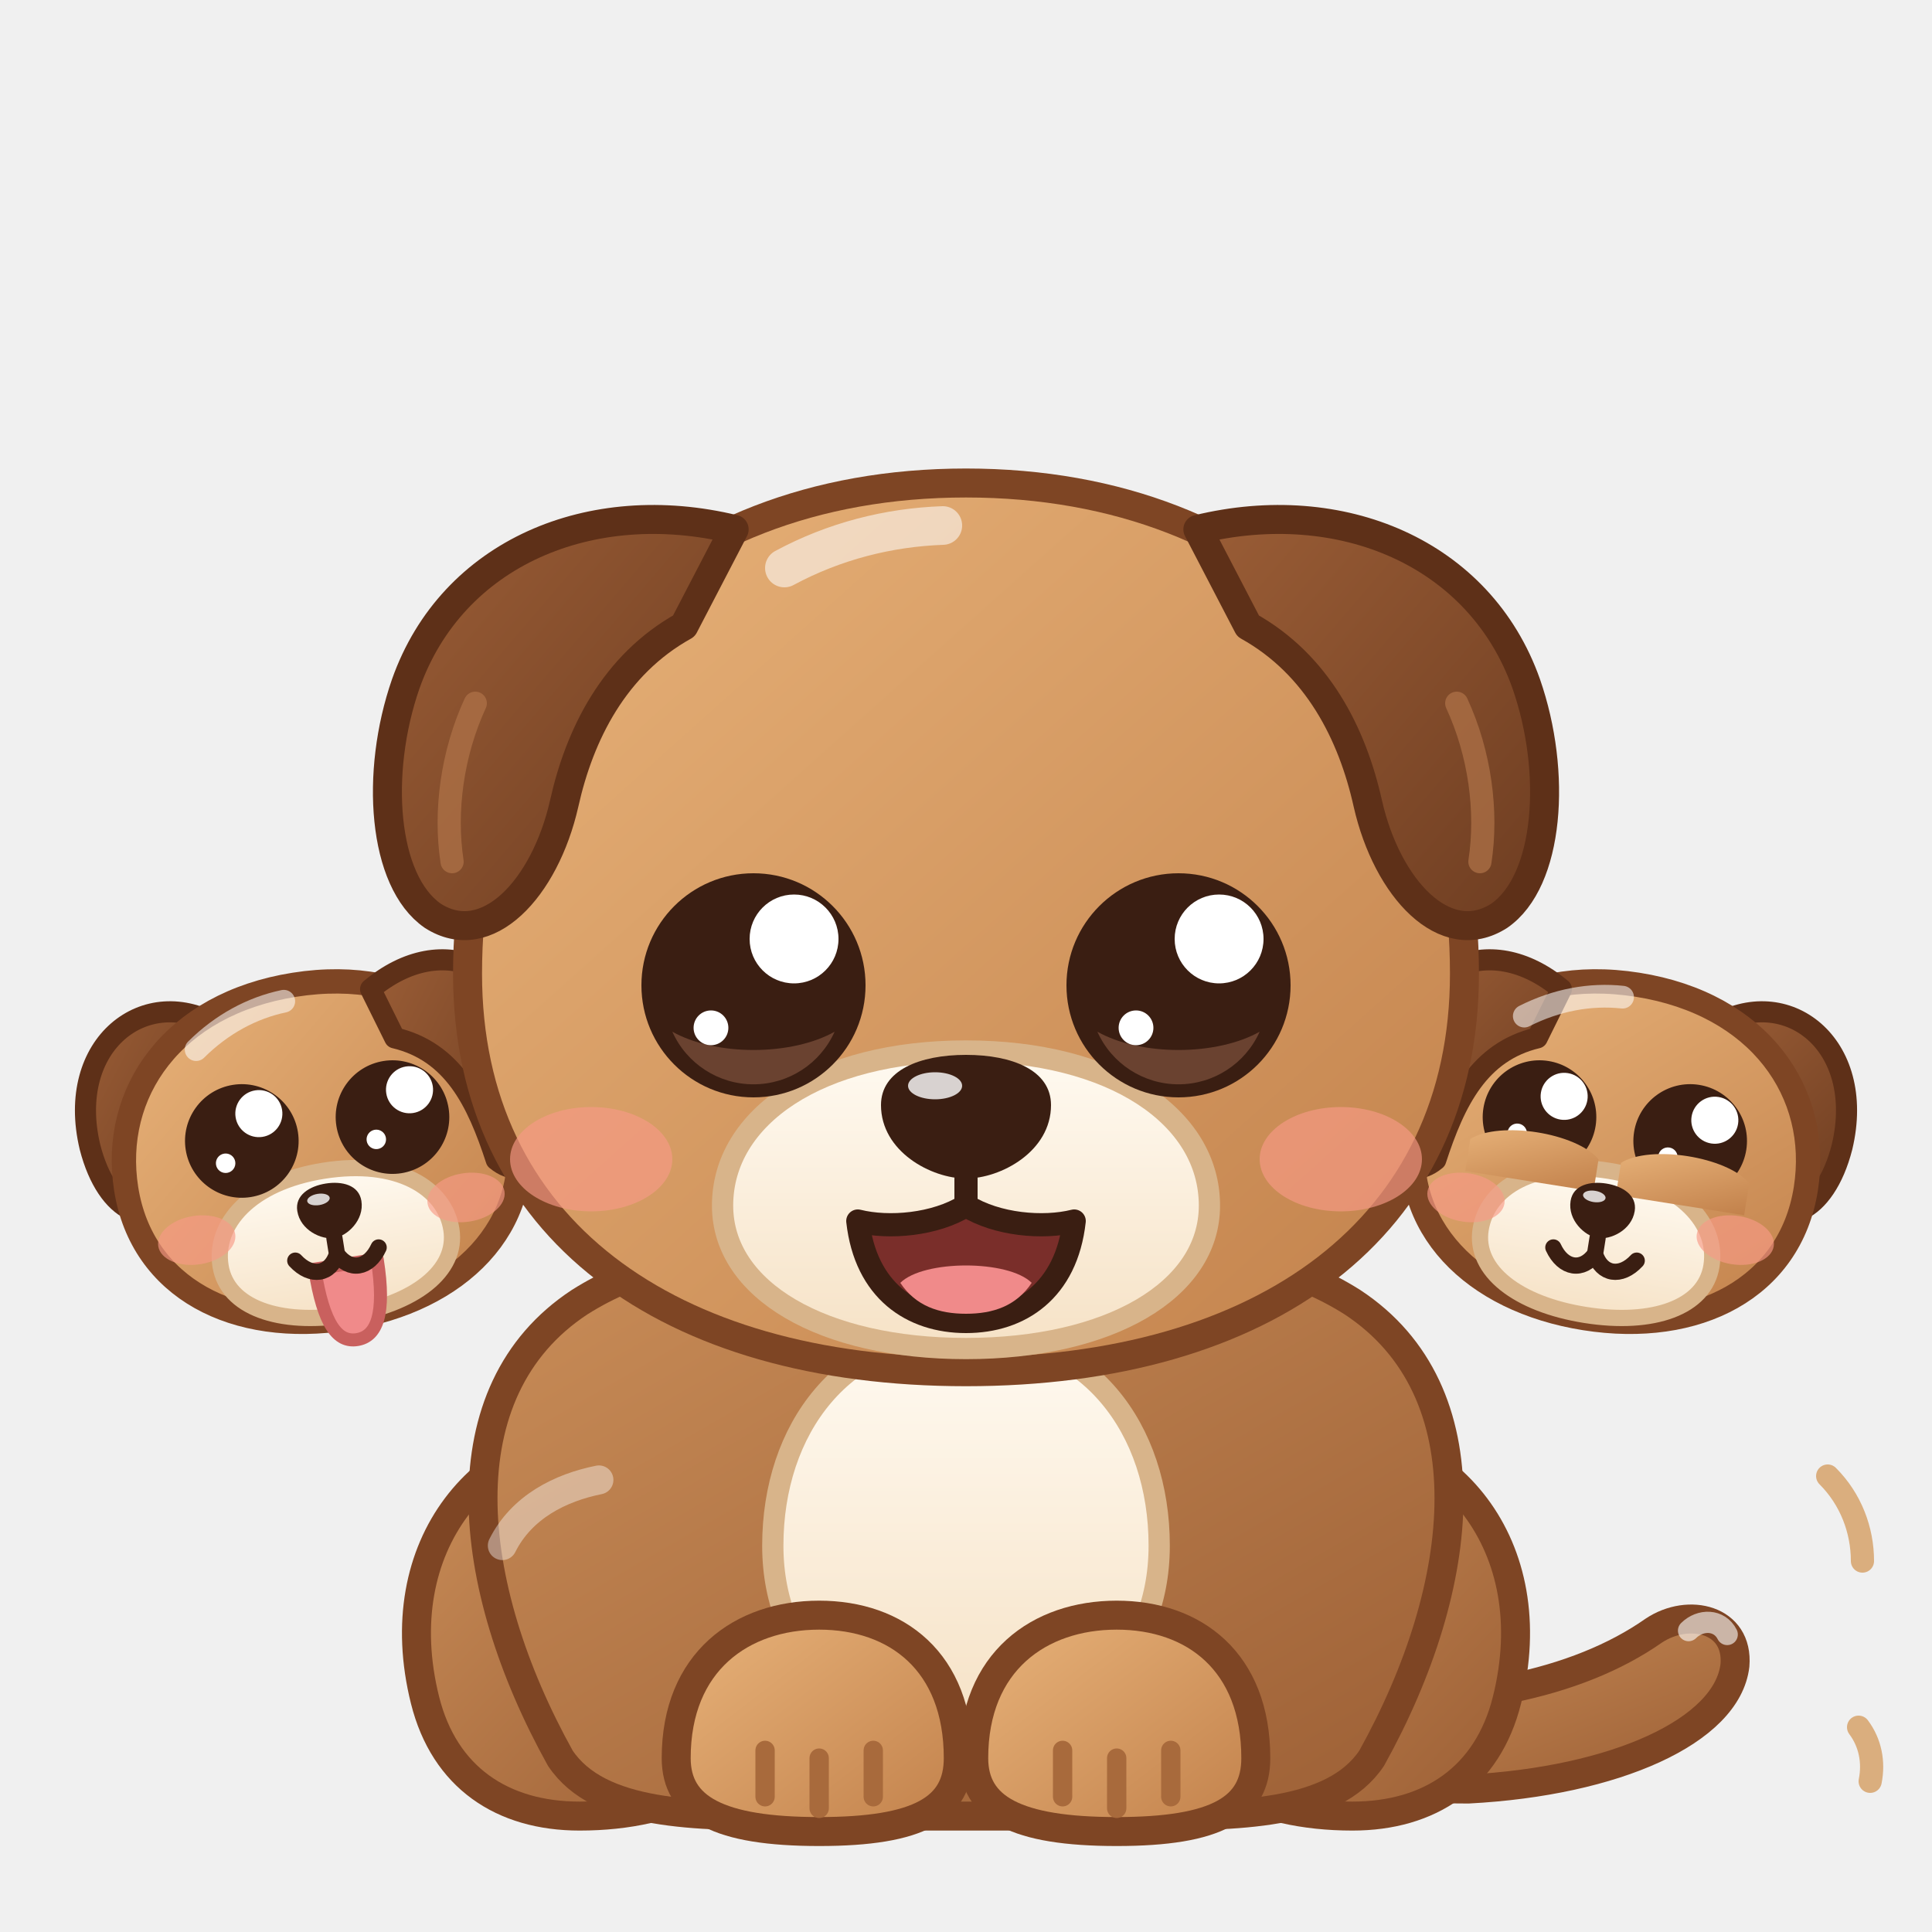
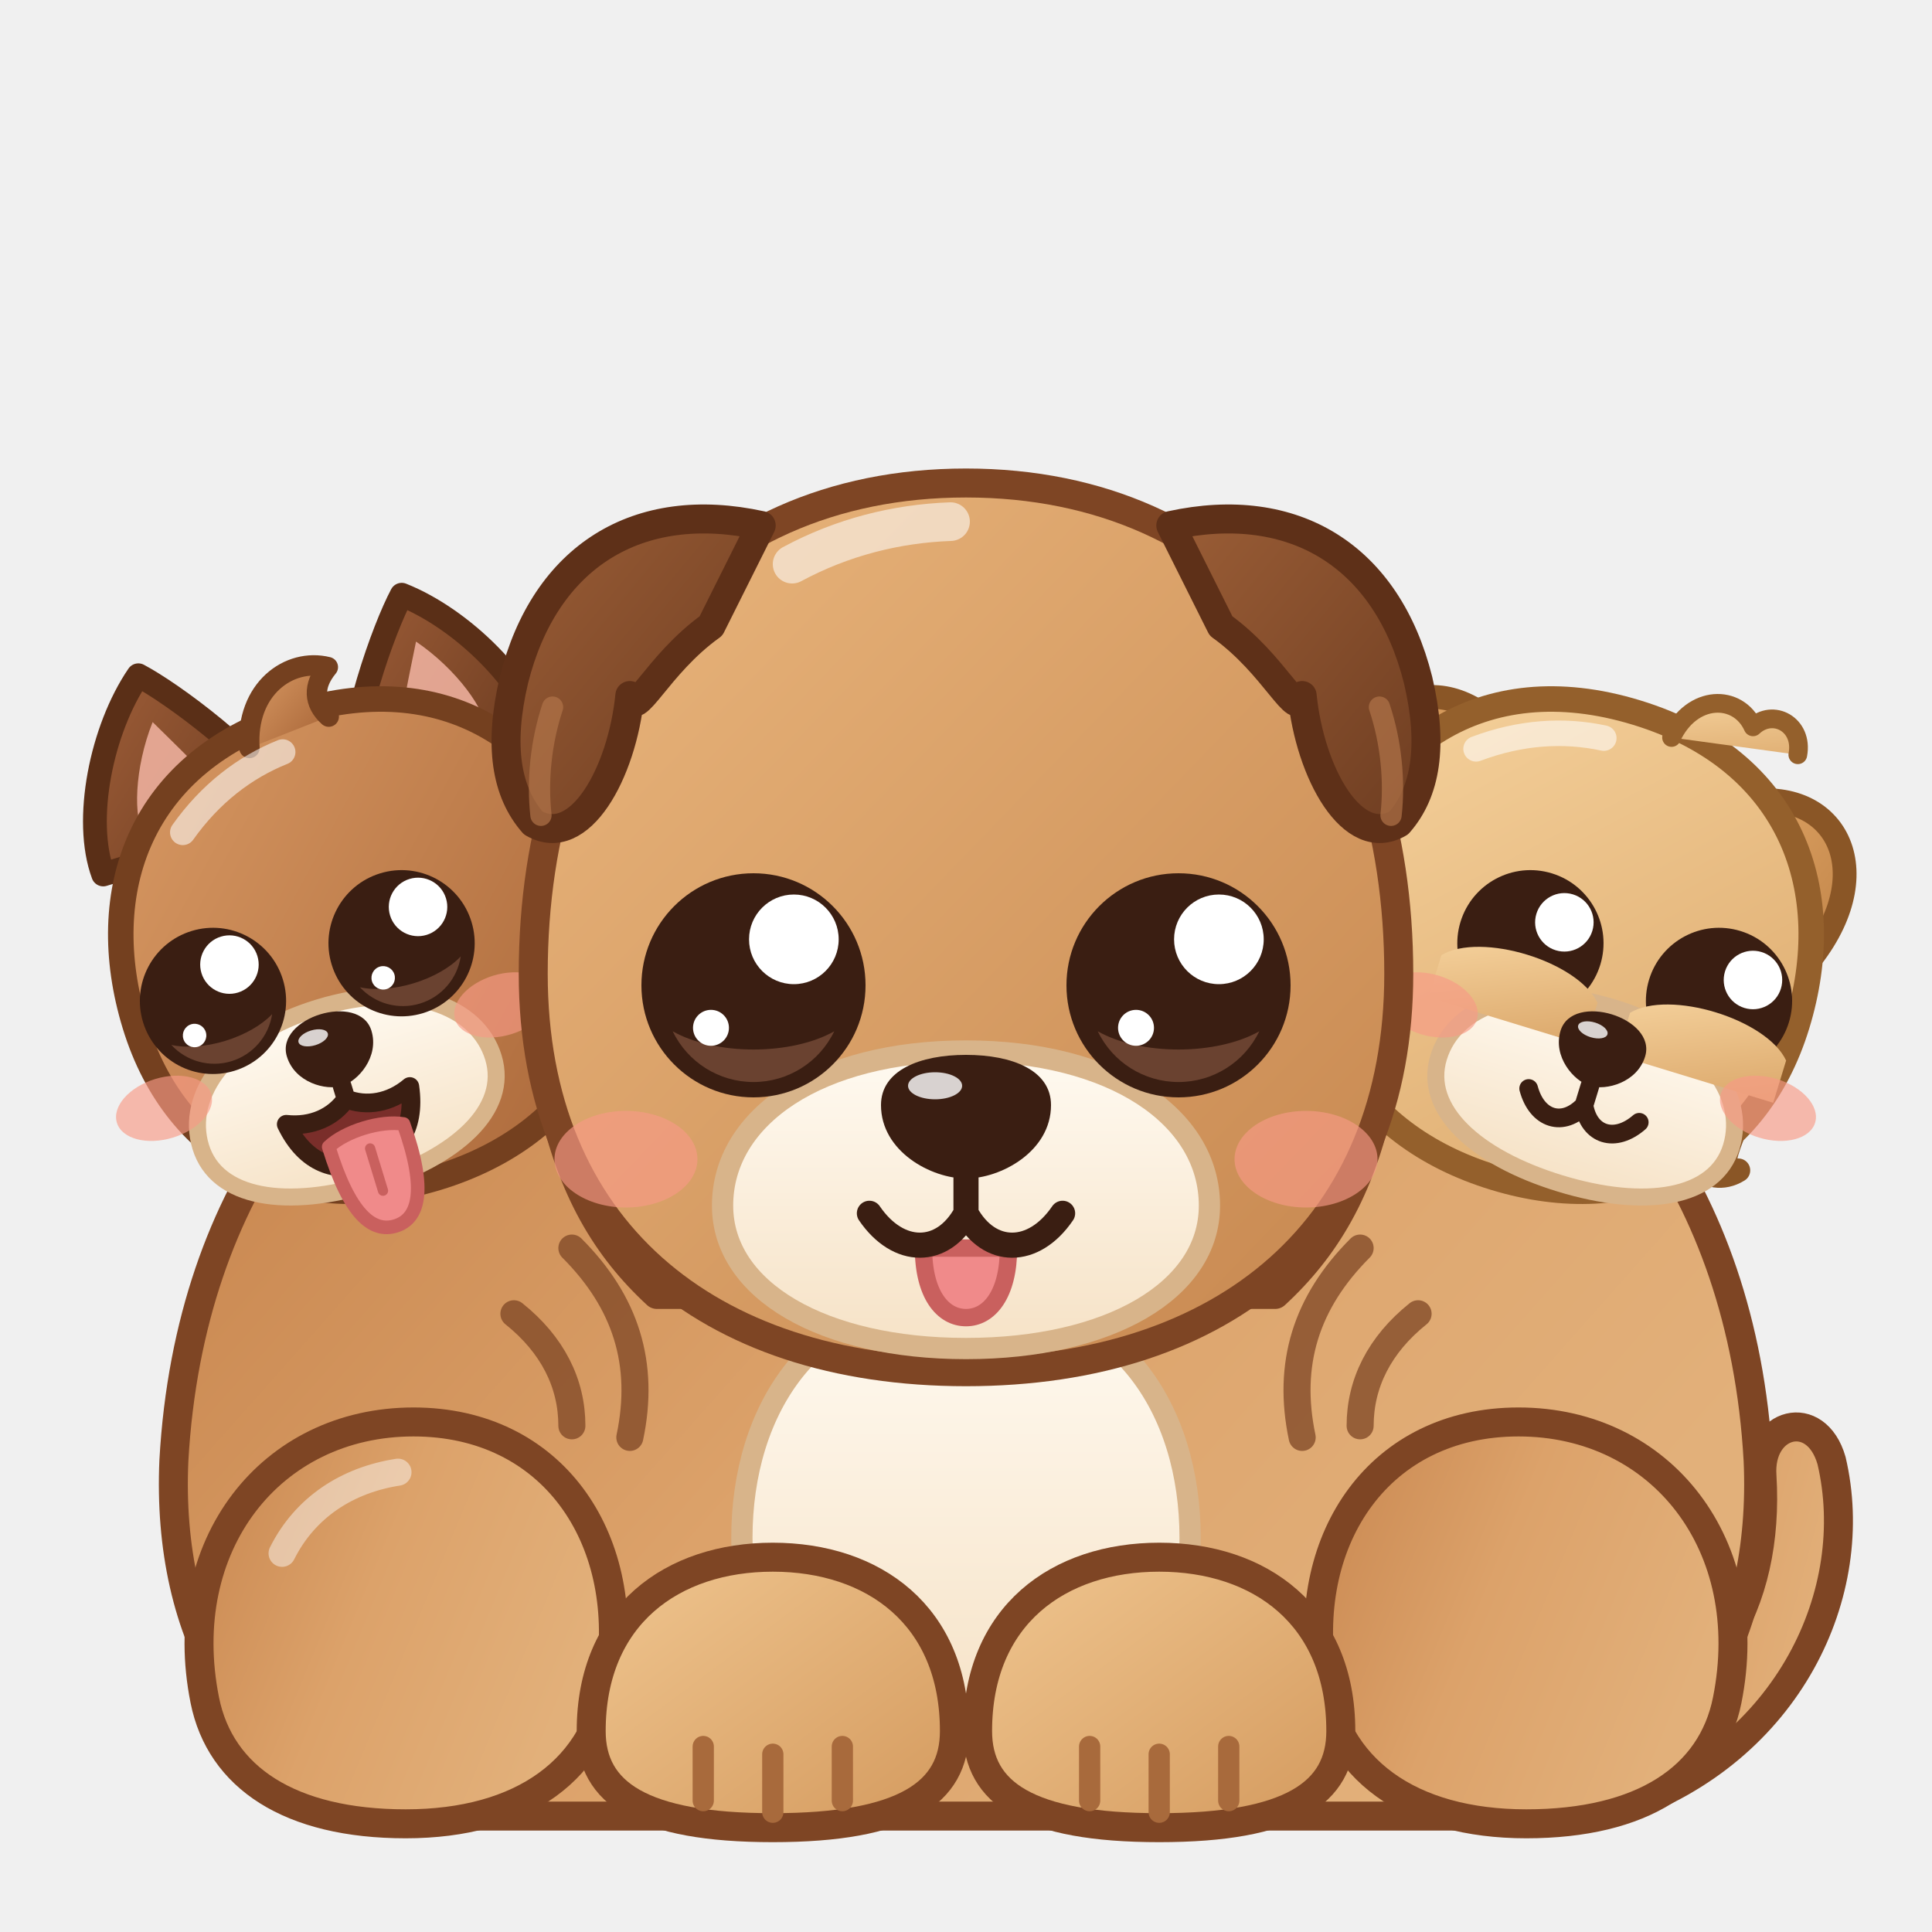
<svg xmlns="http://www.w3.org/2000/svg" viewBox="0 0 100 100" width="480" height="480">
  <defs>
-     <linearGradient id="cerby-f1-fur" x1="0" y1="0" x2="1" y2="1">
-       <stop offset="0" stop-color="#e8b37a" />
-       <stop offset="1" stop-color="#c2814b" />
+     <linearGradient id="cerby-f1-L-fur" x1="0" y1="0" x2="1" y2="1">
+       <stop offset="0" stop-color="#d99a64" />
+       <stop offset="1" stop-color="#a96638" />
    </linearGradient>
-     <linearGradient id="cerby-f1-body" x1="0" y1="0" x2="1" y2="1">
-       <stop offset="0" stop-color="#c98d58" />
-       <stop offset="1" stop-color="#9c5f35" />
+     <linearGradient id="cerby-f1-L-ear" x1="0" y1="0" x2="1" y2="1">
+       <stop offset="0" stop-color="#a2603a" />
+       <stop offset="1" stop-color="#6e3d21" />
    </linearGradient>
-     <linearGradient id="cerby-f1-ear" x1="0" y1="0" x2="1" y2="1">
+     <linearGradient id="cerby-f1-M-fur" x1="0" y1="0" x2="1" y2="1">
+       <stop offset="0" stop-color="#eab77e" />
+       <stop offset="1" stop-color="#c6864e" />
+     </linearGradient>
+     <linearGradient id="cerby-f1-M-ear" x1="0" y1="0" x2="1" y2="1">
      <stop offset="0" stop-color="#9a5d36" />
      <stop offset="1" stop-color="#6e3d21" />
+     </linearGradient>
+     <linearGradient id="cerby-f1-R-fur" x1="0" y1="0" x2="1" y2="1">
+       <stop offset="0" stop-color="#f6d39e" />
+       <stop offset="1" stop-color="#dba76a" />
+     </linearGradient>
+     <linearGradient id="cerby-f1-R-ear" x1="0" y1="0" x2="1" y2="1">
+       <stop offset="0" stop-color="#e0a565" />
+       <stop offset="1" stop-color="#b77a40" />
+     </linearGradient>
+     <linearGradient id="cerby-f1-body" x1="0" y1="0" x2="1" y2=".4">
+       <stop offset="0" stop-color="#c8864f" />
+       <stop offset=".5" stop-color="#dca26a" />
+       <stop offset="1" stop-color="#e2b07a" />
+     </linearGradient>
+     <linearGradient id="cerby-f1-paw" x1="0" y1="0" x2="1" y2="1">
+       <stop offset="0" stop-color="#f0c690" />
+       <stop offset="1" stop-color="#d49a5e" />
    </linearGradient>
    <linearGradient id="cerby-f1-cream" x1="0" y1="0" x2="0" y2="1">
      <stop offset="0" stop-color="#fffaf1" />
      <stop offset="1" stop-color="#f6e2c6" />
    </linearGradient>
    <linearGradient id="cerby-f1-gold" x1="0" y1="0" x2="1" y2="1">
      <stop offset="0" stop-color="#ffe08a" />
      <stop offset="1" stop-color="#e8ae3a" />
    </linearGradient>
  </defs>
  <g>
-     <path d="M68 88C75.6 88.4 81.6 87.2 85.6 84.4C87.4 83.2 90 83.8 89.8 86.2C89.4 89.6 83.6 92.2 76 92.6C72.6 92.6 69.4 92.4 68 92Z" fill="url(#cerby-f1-body)" stroke="#7e4524" stroke-width="1.5" stroke-linejoin="round" stroke-linecap="round" />
-     <path d="M87.4 84.4C88 83.8 89 83.8 89.4 84.6" stroke="#fff" stroke-width="1.1" fill="none" stroke-linecap="round" opacity=".6" />
-     <path d="M94.6 76.4C95.8 77.6 96.4 79.2 96.4 80.8M96.2 89.4C96.8 90.2 97 91.2 96.8 92.2" stroke="#d6a26a" stroke-width="1.2" fill="none" stroke-linecap="round" opacity=".85" />
-     <path d="M22 88C20 80 25 74 32 74 39 74 42 81 40 88 39 92 35 94 30 94 26 94 23 92 22 88Z" fill="url(#cerby-f1-body)" stroke="#7e4524" stroke-width="1.5" stroke-linejoin="round" stroke-linecap="round" />
-     <path d="M78 88C80 80 75 74 68 74 61 74 58 81 60 88 61 92 65 94 70 94 74 94 77 92 78 88Z" fill="url(#cerby-f1-body)" stroke="#7e4524" stroke-width="1.5" stroke-linejoin="round" stroke-linecap="round" />
-     <path d="M29 91C24 82 23 72 30 67.4 36 63.6 43 65 50 65 57 65 64 63.6 70 67.4 77 72 76 82 71 91 69 94 64 94 59 94H41C36 94 31 94 29 91Z" fill="url(#cerby-f1-body)" stroke="#7e4524" stroke-width="1.5" stroke-linejoin="round" stroke-linecap="round" />
-     <path d="M50 69C56.4 69 60 74 60 80 60 86 55.6 89.6 50 89.6S40 86 40 80C40 74 43.6 69 50 69Z" fill="url(#cerby-f1-cream)" stroke="#d8b48a" stroke-width="1.1" />
-     <path d="M35 91C35 86 38.4 83.6 42.4 83.6S49.6 86 49.6 91C49.6 93.6 47.6 94.8 42.4 94.8S35 93.6 35 91Z" fill="url(#cerby-f1-fur)" stroke="#7e4524" stroke-width="1.5" stroke-linejoin="round" stroke-linecap="round" />
-     <path d="M50.4 91C50.4 86 53.8 83.6 57.8 83.6S65 86 65 91C65 93.6 63 94.8 57.8 94.8S50.4 93.6 50.4 91Z" fill="url(#cerby-f1-fur)" stroke="#7e4524" stroke-width="1.5" stroke-linejoin="round" stroke-linecap="round" />
-     <path d="M39.6 93v-2.4M42.4 93.6v-2.6M45.2 93v-2.4M55 93v-2.4M57.8 93.6v-2.6M60.6 93v-2.4" stroke="#a86a3c" stroke-width="1" stroke-linecap="round" />
-     <g transform="translate(16.6 59.6) rotate(-9) scale(0.84)">
-       <path d="M-5 -8.6C-9 -12 -14.5 -9 -14 -2.5C-13.6 1.8 -11 3.2 -9.4 1C-9 -2.6 -8 -5.6 -5 -6.4Z" fill="url(#cerby-f1-ear)" stroke="#5e3018" stroke-width="1.3" stroke-linejoin="round" stroke-linecap="round" />
-       <path d="M0 -10.4C7.6 -10.4 12.2 -5.6 12.2 0.4C12.2 6.6 7 10.4 0 10.4S-12.2 6.6 -12.2 0.4C-12.2 -5.6 -7.6 -10.4 0 -10.4Z" fill="url(#cerby-f1-fur)" stroke="#7e4524" stroke-width="1.5" stroke-linejoin="round" stroke-linecap="round" />
-       <path d="M4.6 -9.4C9.6 -12.4 14.4 -9.4 14.2 -2.4C14 2.2 12.2 4 10.6 2.2C10 -1.6 9 -4.8 5.6 -6.2Z" fill="url(#cerby-f1-ear)" stroke="#5e3018" stroke-width="1.3" stroke-linejoin="round" stroke-linecap="round" />
-       <path d="M0 1.2C4.6 1.2 7.2 3.4 7.2 6C7.2 8.6 4.2 10.2 0 10.2S-7.2 8.6 -7.2 6C-7.2 3.4 -4.6 1.2 0 1.2Z" fill="url(#cerby-f1-cream)" stroke="#d8b48a" stroke-width="1" />
-       <circle cx="-4.7" cy="-1.4" r="3.5" fill="#3a1e12" />
-       <circle cx="-3.4" cy="-2.9" r="1.45" fill="#fff" />
-       <circle cx="-5.9" cy="-0.2" r=".6" fill="#fff" />
-       <circle cx="4.7" cy="-1.4" r="3.5" fill="#3a1e12" />
-       <circle cx="6" cy="-2.9" r="1.45" fill="#fff" />
-       <circle cx="3.5" cy="-0.2" r=".6" fill="#fff" />
-       <ellipse cx="-8.4" cy="4.2" rx="2.4" ry="1.5" fill="#f79a86" opacity=".65" />
-       <ellipse cx="8.4" cy="4.2" rx="2.4" ry="1.5" fill="#f79a86" opacity=".65" />
-       <path d="M-2 3.4C-2 2.4 -1 2 0 2S2 2.4 2 3.4C2 4.6 0.8 5.4 0 5.4S-2 4.6 -2 3.4Z" fill="#3a1e12" />
-       <ellipse cx="-.6" cy="2.9" rx=".7" ry=".35" fill="#fff" opacity=".8" />
-       <path d="M-1.5 7.1C-1.5 10.6 -0.8 11.8 0.4 11.8S2.4 10.6 2.4 7.1Z" fill="#f08a8a" stroke="#c9605e" stroke-width=".8" stroke-linejoin="round" />
-       <path d="M0 5.4v.9M-2.6 6.4c.8 1.2 2 1.2 2.6 0 .6 1.2 1.8 1.2 2.6 0" fill="none" stroke="#3a1e12" stroke-width="1" stroke-linecap="round" />
-       <path d="M-6.6 -7.4c1.8-1.3 3.8-2 5.8-2.1" stroke="#fff" stroke-width="1.4" fill="none" stroke-linecap="round" opacity=".55" />
+     <path d="M82 90C88.6 88.4 91.6 83 91.2 76.4C91 73.6 94 72.8 94.8 75.6C96.4 82.4 92.6 90.6 84 93.6Z" fill="url(#cerby-f1-body)" stroke="#7e4524" stroke-width="1.5" stroke-linejoin="round" stroke-linecap="round" />
+     <path d="M21 94C12.6 92 8.6 84.6 9 75.6C9.4 68.4 11.6 62.6 14.6 58.4L28.6 57C29.6 61.6 31.4 64.6 34 67H66C68.6 64.6 70.4 61.6 71.4 57L85.4 58.4C88.4 62.6 90.6 68.4 91 75.6C91.4 84.6 87.4 92 79 94Z" fill="url(#cerby-f1-body)" stroke="#7e4524" stroke-width="1.5" stroke-linejoin="round" stroke-linecap="round" />
+     <path d="M29.6 64.6C32.4 67.4 33.4 70.6 32.6 74.4M26.6 68C28.6 69.6 29.6 71.6 29.6 73.8M70.4 64.6C67.6 67.4 66.6 70.6 67.4 74.4M73.4 68C71.4 69.6 70.4 71.6 70.4 73.8" stroke="#7e4524" stroke-width="1.4" fill="none" stroke-linecap="round" opacity=".75" />
+     <path d="M50 67C58 67 61.6 73 61.6 79.6 61.6 86 56.4 90 50 90S38.4 86 38.4 79.6C38.4 73 42 67 50 67Z" fill="url(#cerby-f1-cream)" stroke="#d8b48a" stroke-width="1.1" />
+     <path d="M10.6 88C9 80 14 73.6 21.4 73.6 28.6 73.6 32.6 79.6 31.6 86.6 31 91.6 27 94.4 21 94.4 15 94.4 11.4 92 10.6 88Z" fill="url(#cerby-f1-body)" stroke="#7e4524" stroke-width="1.5" stroke-linejoin="round" stroke-linecap="round" />
+     <path d="M89.4 88C91 80 86 73.6 78.6 73.6 71.4 73.6 67.4 79.6 68.4 86.6 69 91.6 73 94.4 79 94.4 85 94.4 88.6 92 89.4 88Z" fill="url(#cerby-f1-body)" stroke="#7e4524" stroke-width="1.5" stroke-linejoin="round" stroke-linecap="round" />
+     <path d="M14.6 80.4c1.2-2.4 3.4-3.8 6-4.2" stroke="#fff" stroke-width="1.4" fill="none" stroke-linecap="round" opacity=".45" />
+     <path d="M30.6 89.6C30.6 83.6 34.8 80.6 40 80.6S49.4 83.6 49.4 89.6C49.4 92.8 46.8 94.6 40 94.6S30.6 92.8 30.6 89.6Z" fill="url(#cerby-f1-paw)" stroke="#7e4524" stroke-width="1.5" stroke-linejoin="round" stroke-linecap="round" />
+     <path d="M50.6 89.6C50.6 83.6 54.8 80.6 60 80.6S69.4 83.6 69.4 89.6C69.4 92.8 66.8 94.6 60 94.6S50.6 92.8 50.6 89.6Z" fill="url(#cerby-f1-paw)" stroke="#7e4524" stroke-width="1.5" stroke-linejoin="round" stroke-linecap="round" />
+     <path d="M36.4 93.2v-2.8M40 93.8v-3M43.6 93.2v-2.8M56.4 93.2v-2.8M60 93.8v-3M63.6 93.2v-2.8" stroke="#a86a3c" stroke-width="1.1" stroke-linecap="round" />
+     <g transform="translate(19 49) rotate(-17) scale(0.88)">
+       <path d="M-1.6 -8.6C-3 -12.8 -6.6 -17.6 -8.2 -19.2C-11.2 -16.8 -13.8 -12 -13.6 -8.6Z" fill="url(#cerby-f1-L-ear)" stroke="#5a2f17" stroke-width="1.4" stroke-linejoin="round" stroke-linecap="round" />
+       <path d="M-5 -10C-5.8 -12 -7.6 -15.2 -8.2 -16.32C-10 -14.08 -11 -11.2 -10.6 -10Z" fill="#f2b4a2" opacity=".85" />
+       <path d="M1.4 -8.6C2.8 -12.8 6.4 -17.6 8 -19.2C11 -16.8 13.6 -12 13.4 -8.6Z" fill="url(#cerby-f1-L-ear)" stroke="#5a2f17" stroke-width="1.4" stroke-linejoin="round" stroke-linecap="round" />
+       <path d="M4.8 -10C5.6 -12 7.4 -15.2 8 -16.32C9.8 -14.08 10.8 -11.2 10.4 -10Z" fill="#f2b4a2" opacity=".85" />
+       <path d="M0 -14.4C9.6 -14.4 14.4 -7.8 14.4 0.4C14.4 8.8 8.6 14.2 0 14.2S-14.4 8.8 -14.4 0.4C-14.4 -7.8 -9.6 -14.4 0 -14.4Z" fill="url(#cerby-f1-L-fur)" stroke="#74401f" stroke-width="1.5" stroke-linejoin="round" stroke-linecap="round" />
+       <path d="M-3.2 -13.2C-2.4 -16.6 .6 -17.6 2.6 -16.4 1.4 -15.6 1.2 -14.6 1.8 -13.6" fill="url(#cerby-f1-L-fur)" stroke="#74401f" stroke-width="1.2" stroke-linejoin="round" stroke-linecap="round" />
+       <g transform="translate(-3.8 0)">
+         <path d="M0 2.6C5.6 2.6 9 5.2 9 8.4C9 11.6 5.2 13.4 0 13.4S-9 11.6 -9 8.4C-9 5.2 -5.6 2.6 0 2.6Z" fill="url(#cerby-f1-cream)" stroke="#d8b48a" stroke-width="1" />
+         <circle cx="-5.8" cy="0.4" r="4.3" fill="#3a1e12" />
+         <path d="M-8.9 2.16A3.44 3.44 0 0 0 -2.7 2.16 4.13 2.06 0 0 1 -8.9 2.16Z" fill="#8a5a44" opacity=".6" />
+         <circle cx="-4.25" cy="-1.36" r="1.72" fill="#fff" />
+         <circle cx="-7.43" cy="2.03" r="0.69" fill="#fff" />
+         <circle cx="5.8" cy="0.4" r="4.3" fill="#3a1e12" />
+         <path d="M2.7 2.16A3.44 3.44 0 0 0 8.9 2.16 4.13 2.06 0 0 1 2.7 2.16Z" fill="#8a5a44" opacity=".6" />
+         <circle cx="7.35" cy="-1.36" r="1.72" fill="#fff" />
+         <circle cx="4.17" cy="2.03" r="0.69" fill="#fff" />
+         <ellipse cx="-10.4" cy="5.6" rx="2.9" ry="1.8" fill="#f79a86" opacity=".65" />
+         <ellipse cx="10.4" cy="5.6" rx="2.9" ry="1.8" fill="#f79a86" opacity=".65" />
+         <path d="M-2.6 4.8C-2.6 3.6 -1.3 3 0 3S2.6 3.6 2.6 4.8C2.6 6.4 1 7.4 0 7.4S-2.6 6.4 -2.6 4.8Z" fill="#3a1e12" />
+         <ellipse cx="-.8" cy="4.2" rx=".9" ry=".45" fill="#fff" opacity=".8" />
+         <path d="M0 7.4v.8M-3.8 8.6C-2.4 9.2 -1 9 0 8.2 1 9 2.4 9.2 3.8 8.6 3.4 11.2 1.8 12.2 0 12.2S-3.4 11.2 -3.8 8.6Z" fill="#7a2e2a" stroke="#3a1e12" stroke-width="1.1" stroke-linejoin="round" stroke-linecap="round" />
+         <path d="M-1.8 10.6C-1.8 14.8 -.8 16.2 .6 16.2S3 14.8 2.8 10.6C1.6 10 -.6 10 -1.8 10.6Z" fill="#f08a8a" stroke="#c9605e" stroke-width=".8" stroke-linejoin="round" />
+         <path d="M.5 11.4v2.6" stroke="#c9605e" stroke-width=".6" stroke-linecap="round" />
+       </g>
+       <path d="M-8.4 -9.6c2.2-1.7 4.6-2.6 7-2.8" stroke="#fff" stroke-width="1.5" fill="none" stroke-linecap="round" opacity=".55" />
    </g>
-     <g transform="translate(83.4 59.6) rotate(9) scale(0.84)">
-       <path d="M5 -8.6C9 -12 14.5 -9 14 -2.5C13.6 1.8 11 3.2 9.4 1C9 -2.6 8 -5.6 5 -6.4Z" fill="url(#cerby-f1-ear)" stroke="#5e3018" stroke-width="1.3" stroke-linejoin="round" stroke-linecap="round" />
-       <path d="M0 -10.4C7.6 -10.4 12.2 -5.6 12.2 0.4C12.2 6.6 7 10.4 0 10.4S-12.2 6.6 -12.2 0.4C-12.2 -5.6 -7.6 -10.4 0 -10.4Z" fill="url(#cerby-f1-fur)" stroke="#7e4524" stroke-width="1.5" stroke-linejoin="round" stroke-linecap="round" />
-       <path d="M-4.6 -9.4C-9.6 -12.4 -14.4 -9.4 -14.2 -2.4C-14 2.2 -12.2 4 -10.6 2.2C-10 -1.6 -9 -4.8 -5.6 -6.2Z" fill="url(#cerby-f1-ear)" stroke="#5e3018" stroke-width="1.3" stroke-linejoin="round" stroke-linecap="round" />
-       <path d="M0 1.2C4.6 1.2 7.2 3.4 7.2 6C7.2 8.6 4.2 10.2 0 10.2S-7.2 8.6 -7.2 6C-7.2 3.4 -4.6 1.2 0 1.2Z" fill="url(#cerby-f1-cream)" stroke="#d8b48a" stroke-width="1" />
-       <circle cx="-4.7" cy="-1.4" r="3.5" fill="#3a1e12" />
-       <circle cx="-3.4" cy="-2.9" r="1.45" fill="#fff" />
-       <circle cx="-5.9" cy="-0.2" r=".6" fill="#fff" />
-       <path d="M-8.7 0.6C-7.1 -0.8 -2.3 -0.8 -0.7 0.6L-0.7 2.6L-8.7 2.6Z" fill="url(#cerby-f1-fur)" />
-       <circle cx="4.7" cy="-1.4" r="3.5" fill="#3a1e12" />
-       <circle cx="6" cy="-2.9" r="1.45" fill="#fff" />
-       <circle cx="3.5" cy="-0.2" r=".6" fill="#fff" />
-       <path d="M0.7 0.6C2.3 -0.8 7.1 -0.8 8.7 0.6L8.7 2.6L0.7 2.6Z" fill="url(#cerby-f1-fur)" />
-       <ellipse cx="-8.4" cy="4.2" rx="2.4" ry="1.5" fill="#f79a86" opacity=".65" />
-       <ellipse cx="8.4" cy="4.2" rx="2.4" ry="1.5" fill="#f79a86" opacity=".65" />
-       <path d="M-2 3.4C-2 2.4 -1 2 0 2S2 2.4 2 3.4C2 4.6 0.8 5.4 0 5.4S-2 4.6 -2 3.4Z" fill="#3a1e12" />
-       <ellipse cx="-.6" cy="2.9" rx=".7" ry=".35" fill="#fff" opacity=".8" />
-       <path d="M0 5.4v.9M-2.6 6.4c.8 1.2 2 1.2 2.6 0 .6 1.2 1.8 1.2 2.6 0" fill="none" stroke="#3a1e12" stroke-width="1" stroke-linecap="round" />
-       <path d="M-6.6 -7.4c1.8-1.3 3.8-2 5.8-2.1" stroke="#fff" stroke-width="1.4" fill="none" stroke-linecap="round" opacity=".55" />
+     <g transform="translate(81 49) rotate(17) scale(0.88)">
+       <path d="M-8 -11.4C-13 -13.6 -16.8 -9 -13.52 -2.4C-14.24 0 -13.76 3.4 -12.64 4.4C-13.12 7.4 -11.84 10.2 -13.6 9.6C-12.2 11.2 -9.6 10 -10.4 7C-11.4 2 -11 -3 -7 -7Z" fill="url(#cerby-f1-R-ear)" stroke="#8a5626" stroke-width="1.4" stroke-linejoin="round" stroke-linecap="round" />
+       <path d="M8 -11.4C13 -13.6 16.8 -9 13.52 -2.4C14.24 0 13.76 3.4 12.64 4.4C13.12 7.4 11.84 10.2 13.6 9.6C12.2 11.2 9.6 10 10.4 7C11.4 2 11 -3 7 -7Z" fill="url(#cerby-f1-R-ear)" stroke="#8a5626" stroke-width="1.4" stroke-linejoin="round" stroke-linecap="round" />
+       <path d="M0 -14.4C9.6 -14.4 14.4 -7.8 14.4 0.4C14.4 8.8 8.6 14.2 0 14.2S-14.4 8.8 -14.4 0.4C-14.4 -7.8 -9.6 -14.4 0 -14.4Z" fill="url(#cerby-f1-R-fur)" stroke="#94602c" stroke-width="1.5" stroke-linejoin="round" stroke-linecap="round" />
+       <g transform="translate(3.8 0)">
+         <path d="M0 2.6C5.6 2.6 9 5.2 9 8.4C9 11.6 5.2 13.4 0 13.4S-9 11.6 -9 8.4C-9 5.2 -5.6 2.6 0 2.6Z" fill="url(#cerby-f1-cream)" stroke="#d8b48a" stroke-width="1" />
+         <circle cx="-5.8" cy="0.4" r="4.3" fill="#3a1e12" />
+         <path d="M-8.9 2.16A3.44 3.44 0 0 0 -2.7 2.16 4.13 2.06 0 0 1 -8.9 2.16Z" fill="#8a5a44" opacity=".6" />
+         <circle cx="-4.25" cy="-1.36" r="1.72" fill="#fff" />
+         <circle cx="-7.43" cy="2.03" r="0.69" fill="#fff" />
+         <path d="M-10.6 2.6C-8.8 .6 -2.8 .6 -1 2.6L-1 5.2L-10.6 5.2Z" fill="url(#cerby-f1-R-fur)" />
+         <circle cx="5.8" cy="0.4" r="4.3" fill="#3a1e12" />
+         <path d="M2.7 2.16A3.44 3.44 0 0 0 8.9 2.16 4.13 2.06 0 0 1 2.7 2.16Z" fill="#8a5a44" opacity=".6" />
+         <circle cx="7.35" cy="-1.36" r="1.72" fill="#fff" />
+         <circle cx="4.17" cy="2.03" r="0.69" fill="#fff" />
+         <path d="M1 2.6C2.8 .6 8.8 .6 10.6 2.6L10.6 5.2L1 5.2Z" fill="url(#cerby-f1-R-fur)" />
+         <ellipse cx="-10.4" cy="5.6" rx="2.9" ry="1.8" fill="#f79a86" opacity=".65" />
+         <ellipse cx="10.4" cy="5.6" rx="2.9" ry="1.8" fill="#f79a86" opacity=".65" />
+         <path d="M-2.6 4.8C-2.6 3.6 -1.3 3 0 3S2.6 3.6 2.6 4.8C2.6 6.4 1 7.4 0 7.4S-2.6 6.4 -2.6 4.8Z" fill="#3a1e12" />
+         <ellipse cx="-.8" cy="4.2" rx=".9" ry=".45" fill="#fff" opacity=".8" />
+         <path d="M0 7.4v1M-3.4 8.6c1 1.6 2.6 1.6 3.4 0 .8 1.6 2.4 1.6 3.4 0" fill="none" stroke="#3a1e12" stroke-width="1.1" stroke-linecap="round" />
+         <path d="M-1.4 -13.6C-1 -16.4 1.6 -17.2 3 -15.6 3.8 -17 5.8 -16.6 6 -14.8" fill="url(#cerby-f1-R-fur)" stroke="#94602c" stroke-width="1.1" stroke-linejoin="round" stroke-linecap="round" />
+       </g>
+       <path d="M-8.4 -9.6c2.2-1.7 4.6-2.6 7-2.8" stroke="#fff" stroke-width="1.5" fill="none" stroke-linecap="round" opacity=".55" />
    </g>
-     <path d="M50 25C65.8 25 75.8 35.6 75.8 50.4 75.8 63.6 65.4 71 50 71S24.2 63.6 24.2 50.4C24.2 35.6 34.2 25 50 25Z" fill="url(#cerby-f1-fur)" stroke="#7e4524" stroke-width="1.5" stroke-linejoin="round" stroke-linecap="round" />
-     <path d="M38 27.4C30.6 25.6 23.4 28.6 21 35.4 19.4 40 19.8 45.6 22.4 47.4 25.2 49.2 28.2 46 29.2 41.6 30 38 31.8 34.4 35.4 32.4Z" fill="url(#cerby-f1-ear)" stroke="#5e3018" stroke-width="1.5" stroke-linejoin="round" stroke-linecap="round" />
-     <path d="M62 27.4C69.4 25.6 76.6 28.6 79 35.4 80.6 40 80.2 45.6 77.6 47.4 74.8 49.2 71.8 46 70.8 41.6 70 38 68.2 34.4 64.6 32.4Z" fill="url(#cerby-f1-ear)" stroke="#5e3018" stroke-width="1.5" stroke-linejoin="round" stroke-linecap="round" />
-     <path d="M24.6 36.4C23.4 39 23 42 23.4 44.6M75.4 36.4C76.6 39 77 42 76.6 44.6" stroke="#b07448" stroke-width="1.2" fill="none" stroke-linecap="round" opacity=".7" />
+     <path d="M50 25C64 25 72.4 35.6 72.4 50.4 72.4 63.6 63.4 71 50 71S27.6 63.6 27.6 50.4C27.6 35.6 36 25 50 25Z" fill="url(#cerby-f1-M-fur)" stroke="#7e4524" stroke-width="1.5" stroke-linejoin="round" stroke-linecap="round" />
+     <path d="M39.4 27.2C33 25.8 28.2 28.8 26.6 35.2 25.8 38.6 26.2 41 27.6 42.6 30 44 32.2 40 32.6 36 32.8 37.4 34 34.4 36.8 32.4Z" fill="url(#cerby-f1-M-ear)" stroke="#5e3018" stroke-width="1.5" stroke-linejoin="round" stroke-linecap="round" />
+     <path d="M60.6 27.2C67 25.8 71.8 28.8 73.4 35.2 74.2 38.6 73.8 41 72.4 42.6 70 44 67.8 40 67.4 36 67.2 37.4 66 34.4 63.2 32.4Z" fill="url(#cerby-f1-M-ear)" stroke="#5e3018" stroke-width="1.5" stroke-linejoin="round" stroke-linecap="round" />
+     <path d="M28.6 36.6C28 38.4 27.8 40.4 28 42.2M71.4 36.6C72 38.4 72.2 40.4 72 42.2" stroke="#b07448" stroke-width="1.1" fill="none" stroke-linecap="round" opacity=".7" />
    <path d="M50 54.4C57.6 54.4 62.6 57.8 62.6 62.4 62.6 66.8 57.4 69.8 50 69.8S37.4 66.8 37.4 62.4C37.4 57.8 42.4 54.4 50 54.4Z" fill="url(#cerby-f1-cream)" stroke="#d8b48a" stroke-width="1.1" />
    <circle cx="39" cy="51" r="5.8" fill="#3a1e12" />
-     <path d="M34.8 53.4A4.6 4.6 0 0 0 43.2 53.4 5.6 2.8 0 0 1 34.8 53.4Z" fill="#8a5a44" opacity=".6" />
-     <circle cx="41.1" cy="48.6" r="2.3" fill="#fff" />
-     <circle cx="36.8" cy="53.2" r=".9" fill="#fff" />
+     <path d="M34.82 53.38A4.64 4.64 0 0 0 43.18 53.38 5.57 2.78 0 0 1 34.82 53.38Z" fill="#8a5a44" opacity=".6" />
+     <circle cx="41.09" cy="48.62" r="2.32" fill="#fff" />
+     <circle cx="36.8" cy="53.2" r="0.93" fill="#fff" />
    <circle cx="61" cy="51" r="5.8" fill="#3a1e12" />
-     <path d="M56.8 53.4A4.6 4.6 0 0 0 65.2 53.4 5.6 2.8 0 0 1 56.8 53.4Z" fill="#8a5a44" opacity=".6" />
-     <circle cx="63.1" cy="48.6" r="2.3" fill="#fff" />
-     <circle cx="58.8" cy="53.2" r=".9" fill="#fff" />
-     <ellipse cx="30.6" cy="60" rx="4.2" ry="2.7" fill="#f79a86" opacity=".65" />
-     <ellipse cx="69.4" cy="60" rx="4.2" ry="2.7" fill="#f79a86" opacity=".65" />
+     <path d="M56.82 53.38A4.64 4.64 0 0 0 65.18 53.38 5.57 2.78 0 0 1 56.82 53.38Z" fill="#8a5a44" opacity=".6" />
+     <circle cx="63.09" cy="48.62" r="2.32" fill="#fff" />
+     <circle cx="58.8" cy="53.2" r="0.93" fill="#fff" />
+     <ellipse cx="32.4" cy="60" rx="3.7" ry="2.5" fill="#f79a86" opacity=".65" />
+     <ellipse cx="67.6" cy="60" rx="3.7" ry="2.5" fill="#f79a86" opacity=".65" />
    <path d="M45.6 57.2C45.6 55.4 47.6 54.6 50 54.6S54.4 55.4 54.4 57.2C54.4 59.6 51.8 61 50 61S45.6 59.6 45.6 57.2Z" fill="#3a1e12" />
    <ellipse cx="48.4" cy="56.2" rx="1.4" ry=".7" fill="#fff" opacity=".8" />
-     <path d="M50 61v1.4M44.4 63.2C46 63.6 48.4 63.4 50 62.4 51.6 63.4 54 63.6 55.6 63.2 55.2 66.8 52.8 68.4 50 68.4S44.8 66.8 44.4 63.2Z" fill="#7a2e2a" stroke="#3a1e12" stroke-width="1.2" stroke-linejoin="round" stroke-linecap="round" />
-     <path d="M46.6 66.4C47.8 65.2 52.2 65.2 53.4 66.4 52.6 67.6 51.4 68 50 68S47.4 67.6 46.6 66.4Z" fill="#f08a8a" />
-     <path d="M40.6 29.4c2.6-1.4 5.4-2.1 8.2-2.2" stroke="#fff" stroke-width="2" fill="none" stroke-linecap="round" opacity=".55" />
-     <path d="M26 80c1-2 3-3 5-3.4" stroke="#fff" stroke-width="1.5" fill="none" stroke-linecap="round" opacity=".4" />
+     <path d="M47.8 64.6C47.8 67 48.8 68.2 50 68.2S52.2 67 52.2 64.6Z" fill="#f08a8a" stroke="#c9605e" stroke-width=".9" stroke-linejoin="round" />
+     <path d="M50 61v1.6M45 62.8c1.5 2.2 3.8 2.2 5 0 1.2 2.2 3.5 2.2 5 0" fill="none" stroke="#3a1e12" stroke-width="1.3" stroke-linecap="round" />
+     <path d="M41 29.2c2.6-1.4 5.4-2.1 8.2-2.2" stroke="#fff" stroke-width="2" fill="none" stroke-linecap="round" opacity=".55" />
  </g>
</svg>
